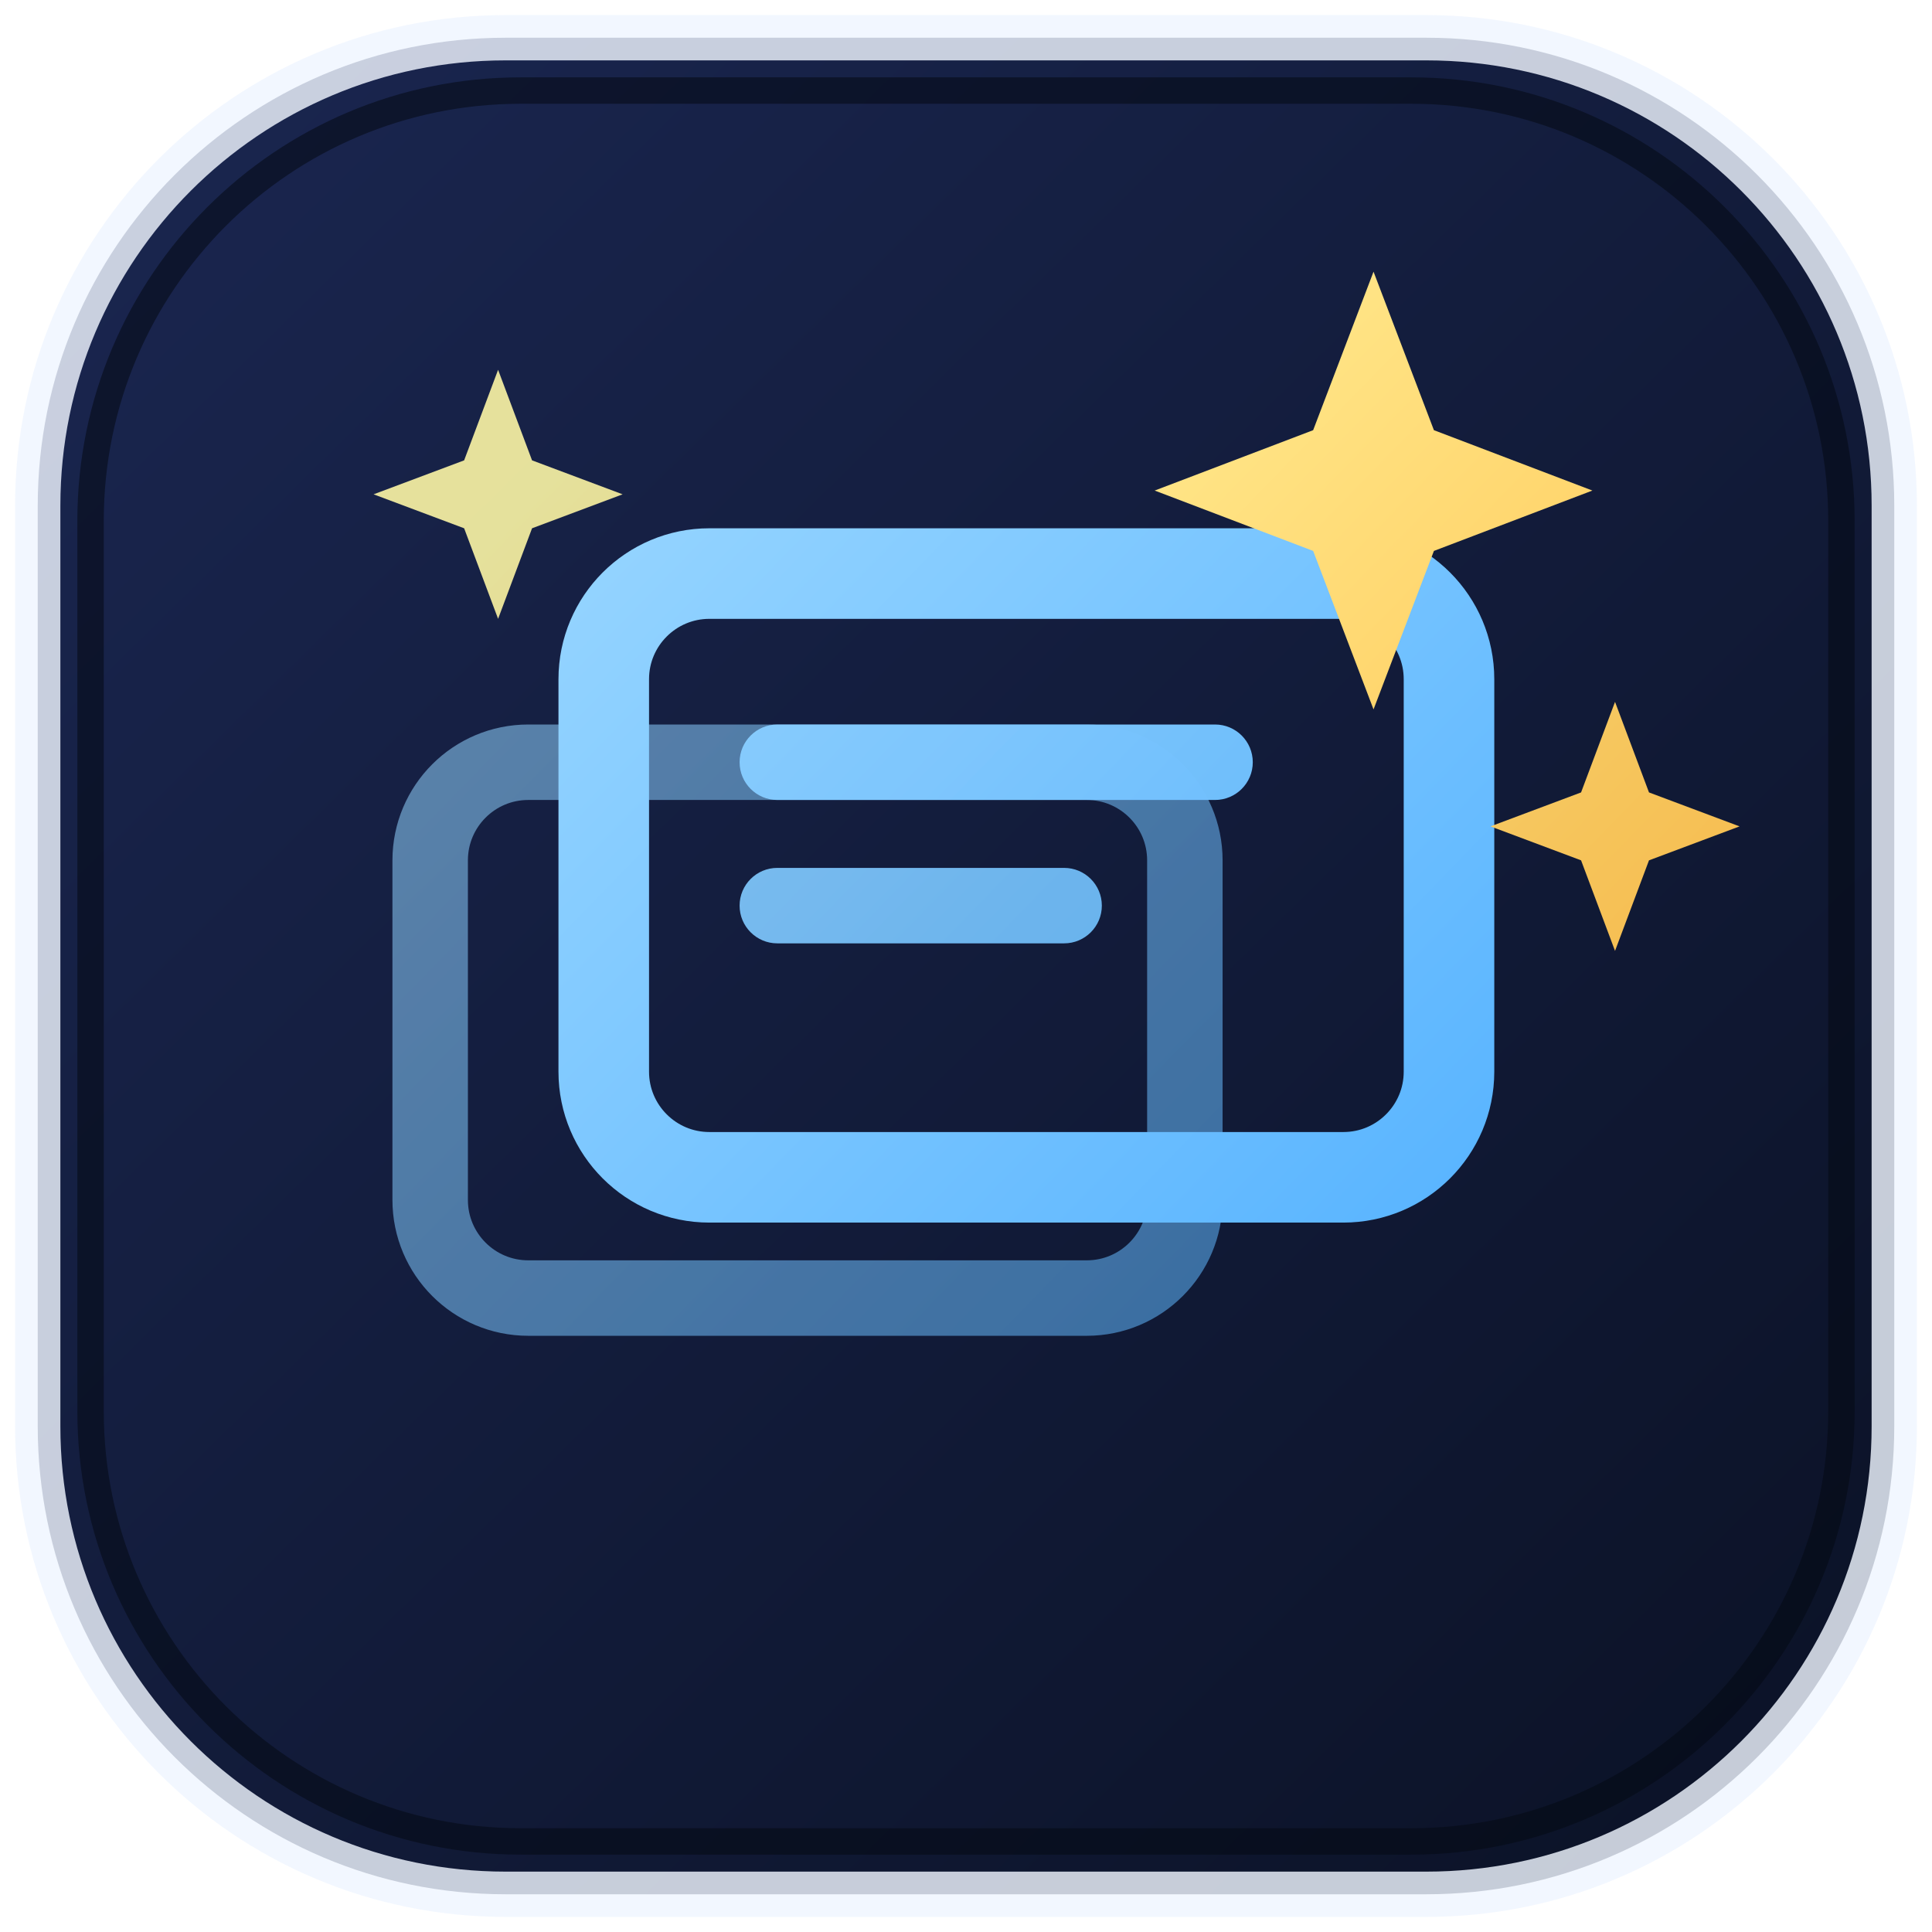
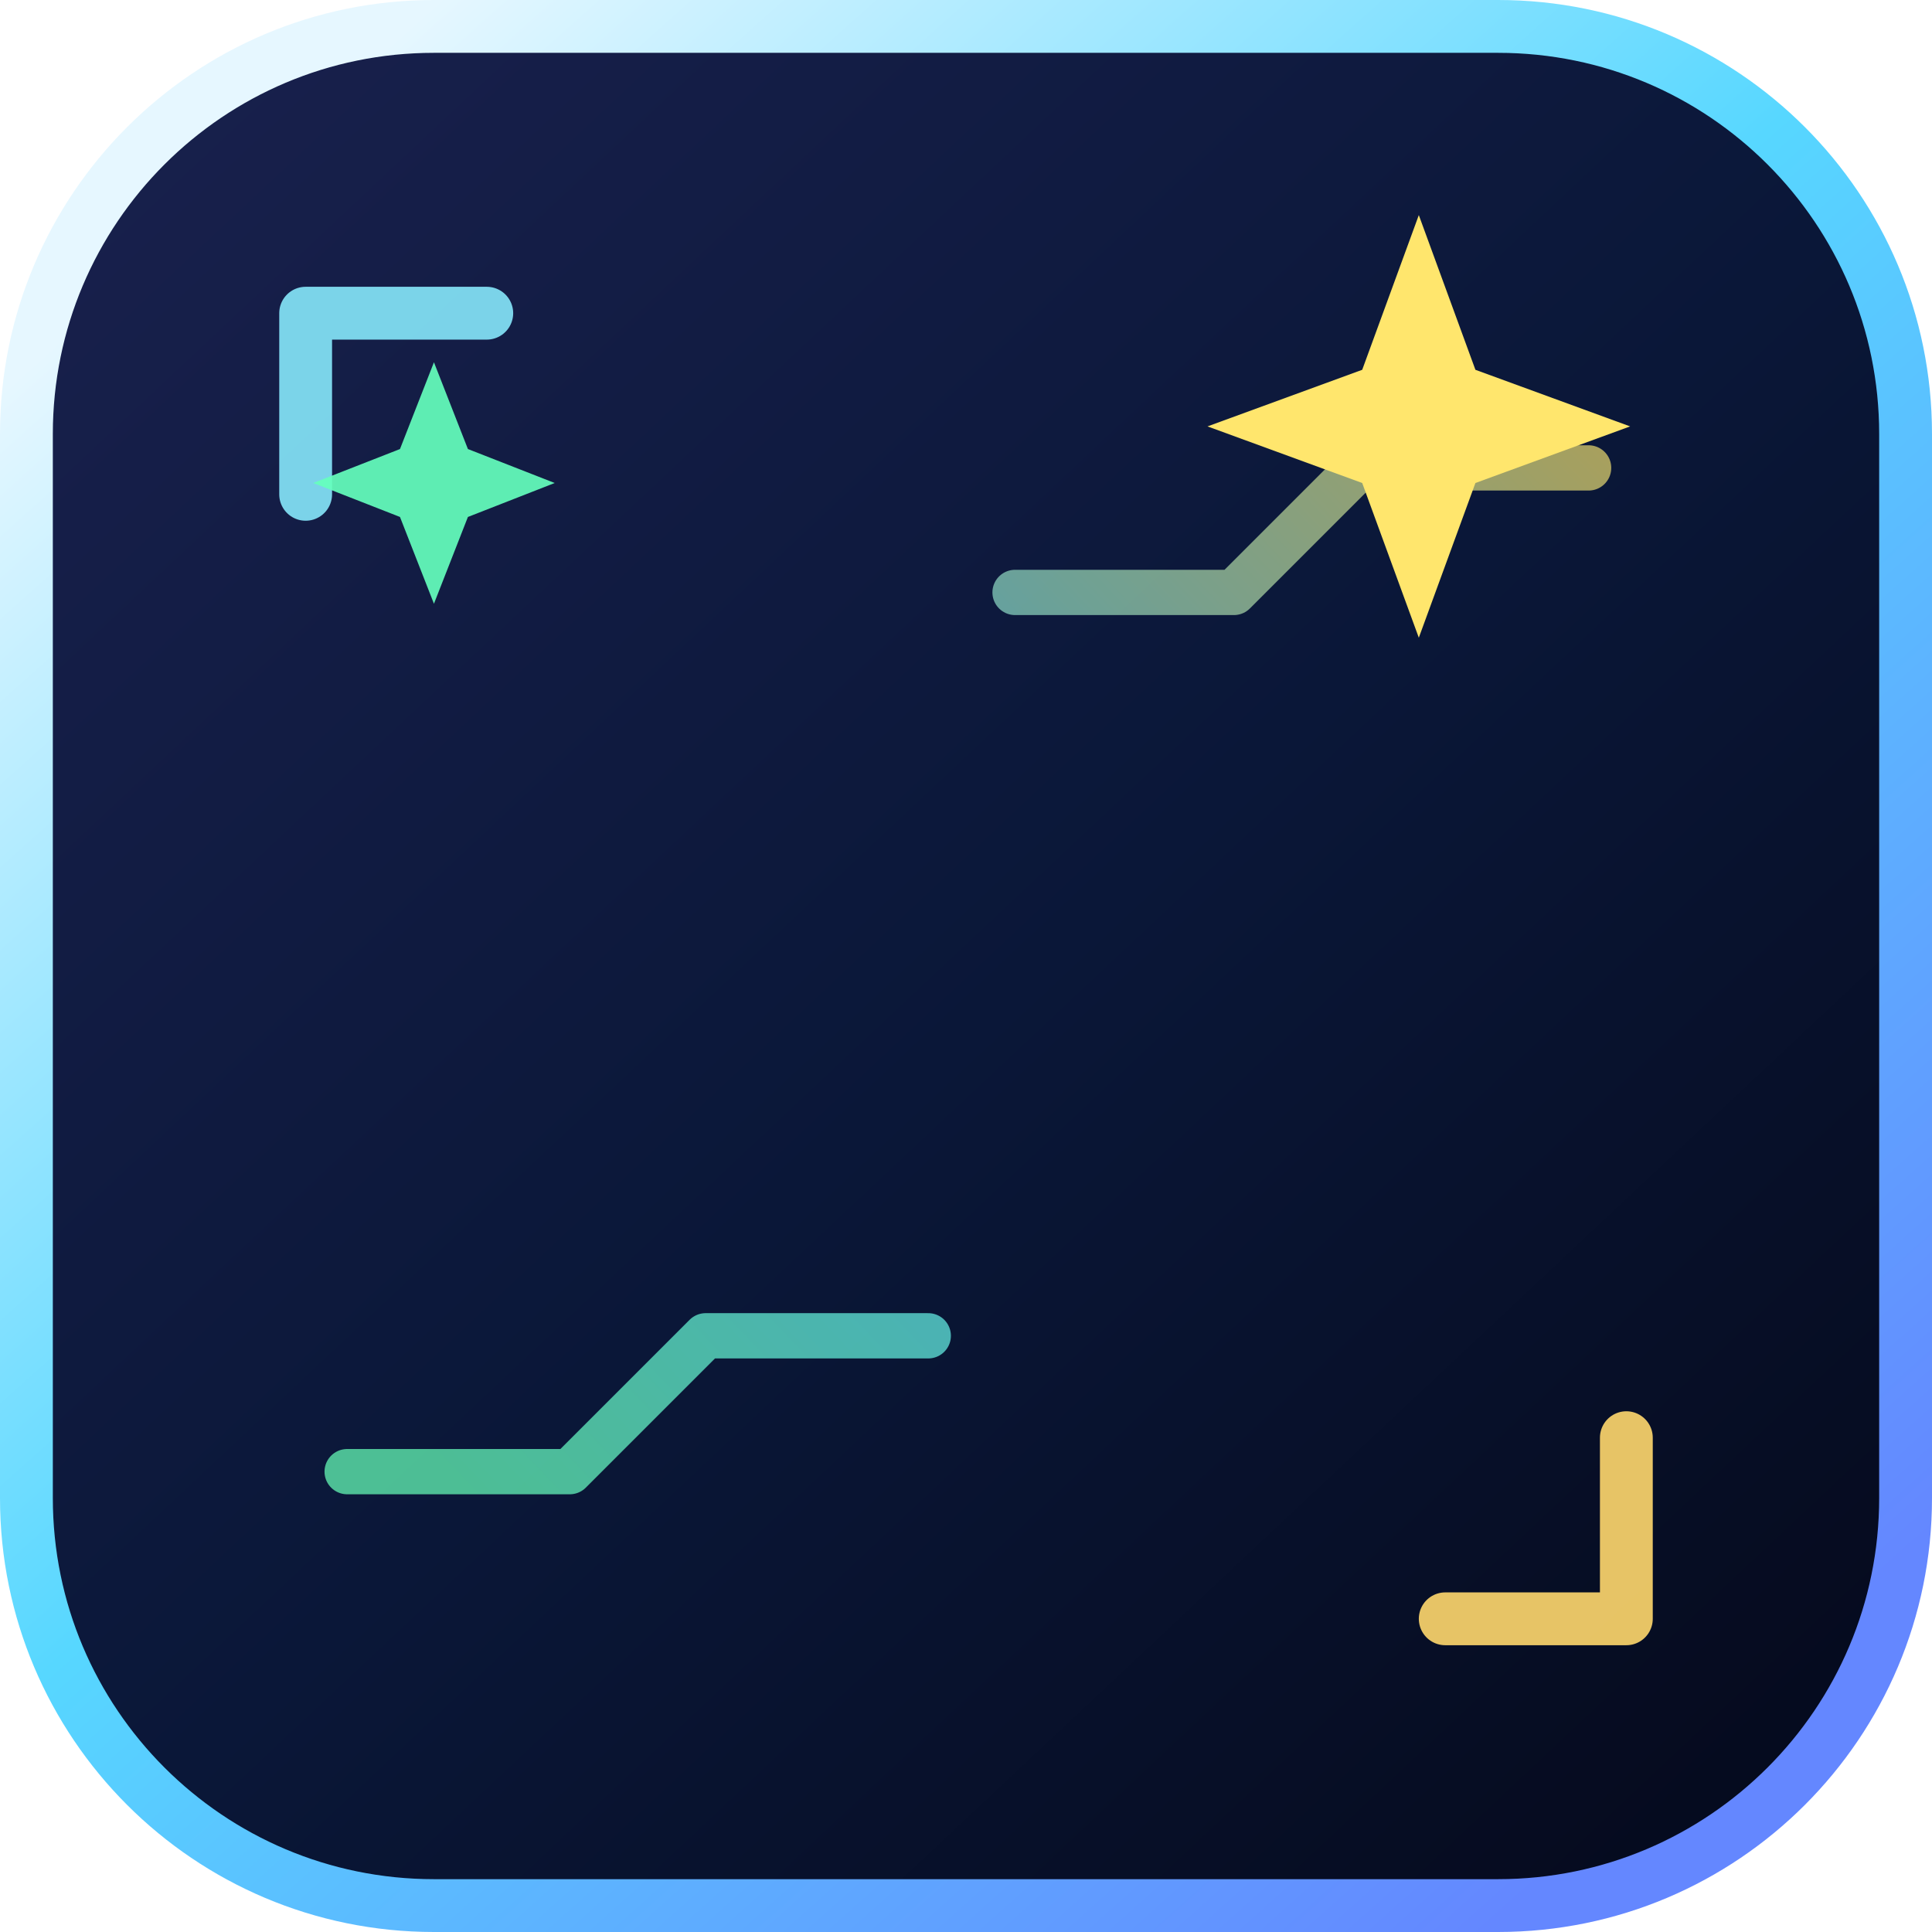
<svg xmlns="http://www.w3.org/2000/svg" width="512" height="512" viewBox="0 0 512 512" fill="none">
  <defs>
-     <linearGradient id="bg" x1="24" y1="20" x2="488" y2="492" gradientUnits="userSpaceOnUse">
-       <stop stop-color="#1A2650" />
-       <stop offset="1" stop-color="#0B1226" />
+     <linearGradient id="shell" x1="42" y1="28" x2="472" y2="486" gradientUnits="userSpaceOnUse">
+       <stop stop-color="#18204C" />
+       <stop offset="0.52" stop-color="#0A1738" />
+       <stop offset="1" stop-color="#050A1D" />
    </linearGradient>
-     <linearGradient id="tab" x1="114" y1="118" x2="392" y2="388" gradientUnits="userSpaceOnUse">
-       <stop stop-color="#9ED9FF" />
-       <stop offset="1" stop-color="#4FAFFF" />
+     <linearGradient id="edge" x1="76" y1="36" x2="454" y2="458" gradientUnits="userSpaceOnUse">
+       <stop stop-color="#E6F7FF" />
+       <stop offset="0.46" stop-color="#57D7FF" />
+       <stop offset="1" stop-color="#6487FF" />
    </linearGradient>
-     <linearGradient id="spark" x1="178" y1="94" x2="420" y2="330" gradientUnits="userSpaceOnUse">
-       <stop stop-color="#FFF8A6" />
-       <stop offset="1" stop-color="#FFBE47" />
+     <linearGradient id="tab" x1="106" y1="104" x2="408" y2="406" gradientUnits="userSpaceOnUse">
+       <stop stop-color="#BFF4FF" />
+       <stop offset="0.52" stop-color="#39C8FF" />
+       <stop offset="1" stop-color="#6A7BFF" />
    </linearGradient>
+     <linearGradient id="signal" x1="112" y1="386" x2="414" y2="98" gradientUnits="userSpaceOnUse">
+       <stop stop-color="#67FFB8" />
+       <stop offset="0.46" stop-color="#62E7FF" />
+       <stop offset="1" stop-color="#FFE66D" />
+     </linearGradient>
+     <filter id="glow" x="42" y="38" width="432" height="436" color-interpolation-filters="sRGB">
+       <feFlood flood-color="#58DFFF" flood-opacity="0.5" />
+       <feComposite in2="SourceAlpha" operator="in" />
+       <feGaussianBlur stdDeviation="13" />
+       <feBlend in="SourceGraphic" />
+     </filter>
  </defs>
-   <rect x="10" y="10" width="492" height="492" rx="124" fill="url(#bg)" />
-   <rect x="10" y="10" width="492" height="492" rx="124" stroke="#EFF5FF" stroke-opacity="0.82" stroke-width="12" />
-   <rect x="24" y="24" width="464" height="464" rx="114" stroke="#050915" stroke-opacity="0.56" stroke-width="7" />
-   <rect x="114" y="202" width="200" height="142" rx="26" fill="none" stroke="url(#tab)" stroke-width="20" opacity="0.54" />
-   <rect x="160" y="152" width="224" height="160" rx="28" fill="none" stroke="url(#tab)" stroke-width="24" />
-   <rect x="196" y="192" width="136" height="20" rx="10" fill="url(#tab)" opacity="0.98" />
-   <rect x="196" y="230" width="96" height="20" rx="10" fill="url(#tab)" opacity="0.91" />
-   <path d="M364 72L380 114L422 130L380 146L364 188L348 146L306 130L348 114L364 72Z" fill="url(#spark)" />
-   <path d="M428 186L437 210L461 219L437 228L428 252L419 228L395 219L419 210L428 186Z" fill="url(#spark)" opacity="0.96" />
-   <path d="M132 98L141 122L165 131L141 140L132 164L123 140L99 131L123 122L132 98Z" fill="url(#spark)" opacity="0.89" />
+   <rect x="2" y="2" width="508" height="508" rx="112" fill="url(#shell)" />
+   <rect x="7" y="7" width="498" height="498" rx="108" stroke="url(#edge)" stroke-width="14" />
+   <path d="M81 131V83H129" stroke="#89ECFF" stroke-width="14" stroke-linecap="round" stroke-linejoin="round" opacity="0.88" />
+   <path d="M431 381V429H383" stroke="#FFD86D" stroke-width="14" stroke-linecap="round" stroke-linejoin="round" opacity="0.9" />
+   <path d="M92 390H151L187 354H246" stroke="url(#signal)" stroke-width="12" stroke-linecap="round" stroke-linejoin="round" opacity="0.72" />
+   <path d="M421 124H360L327 157H269" stroke="url(#signal)" stroke-width="12" stroke-linecap="round" stroke-linejoin="round" opacity="0.66" />
+   <g filter="url(#glow)">
+     <rect x="88" y="194" width="238" height="174" rx="30" fill="#081126" stroke="url(#tab)" stroke-width="30" />
+     <rect x="150" y="132" width="270" height="194" rx="32" fill="#0A1430" stroke="url(#tab)" stroke-width="34" />
+     <path d="M205 199H326" stroke="#E6FBFF" stroke-width="24" stroke-linecap="round" />
+     <path d="M205 248H286" stroke="#78E6FF" stroke-width="24" stroke-linecap="round" />
+     <path d="M326 326L393 393" stroke="url(#signal)" stroke-width="28" stroke-linecap="round" />
+     <circle cx="408" cy="408" r="35" fill="#091329" stroke="url(#signal)" stroke-width="18" />
+   </g>
+   <path d="M376 57L391 98L432 113L391 128L376 169L361 128L320 113L361 98L376 57Z" fill="#FFE66D" />
+   <path d="M115 96L124 119L147 128L124 137L115 160L106 137L83 128L106 119L115 96Z" fill="#65FFBD" opacity="0.92" />
</svg>
